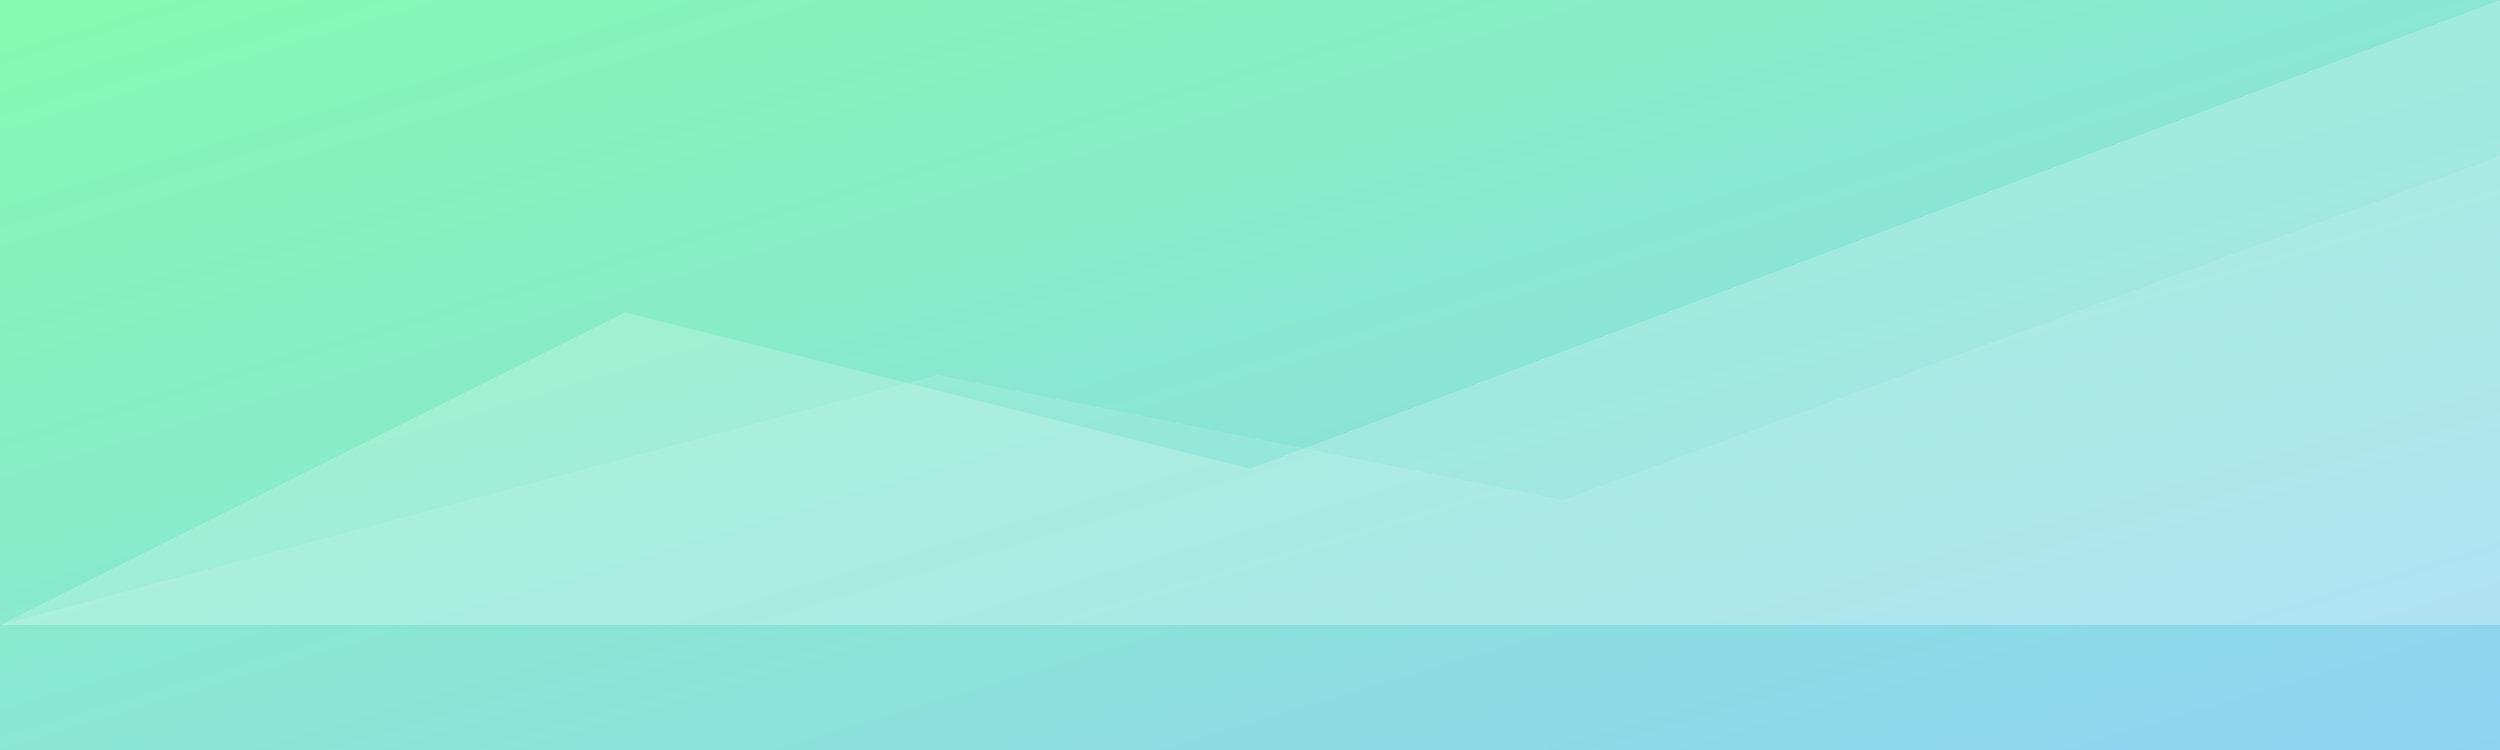
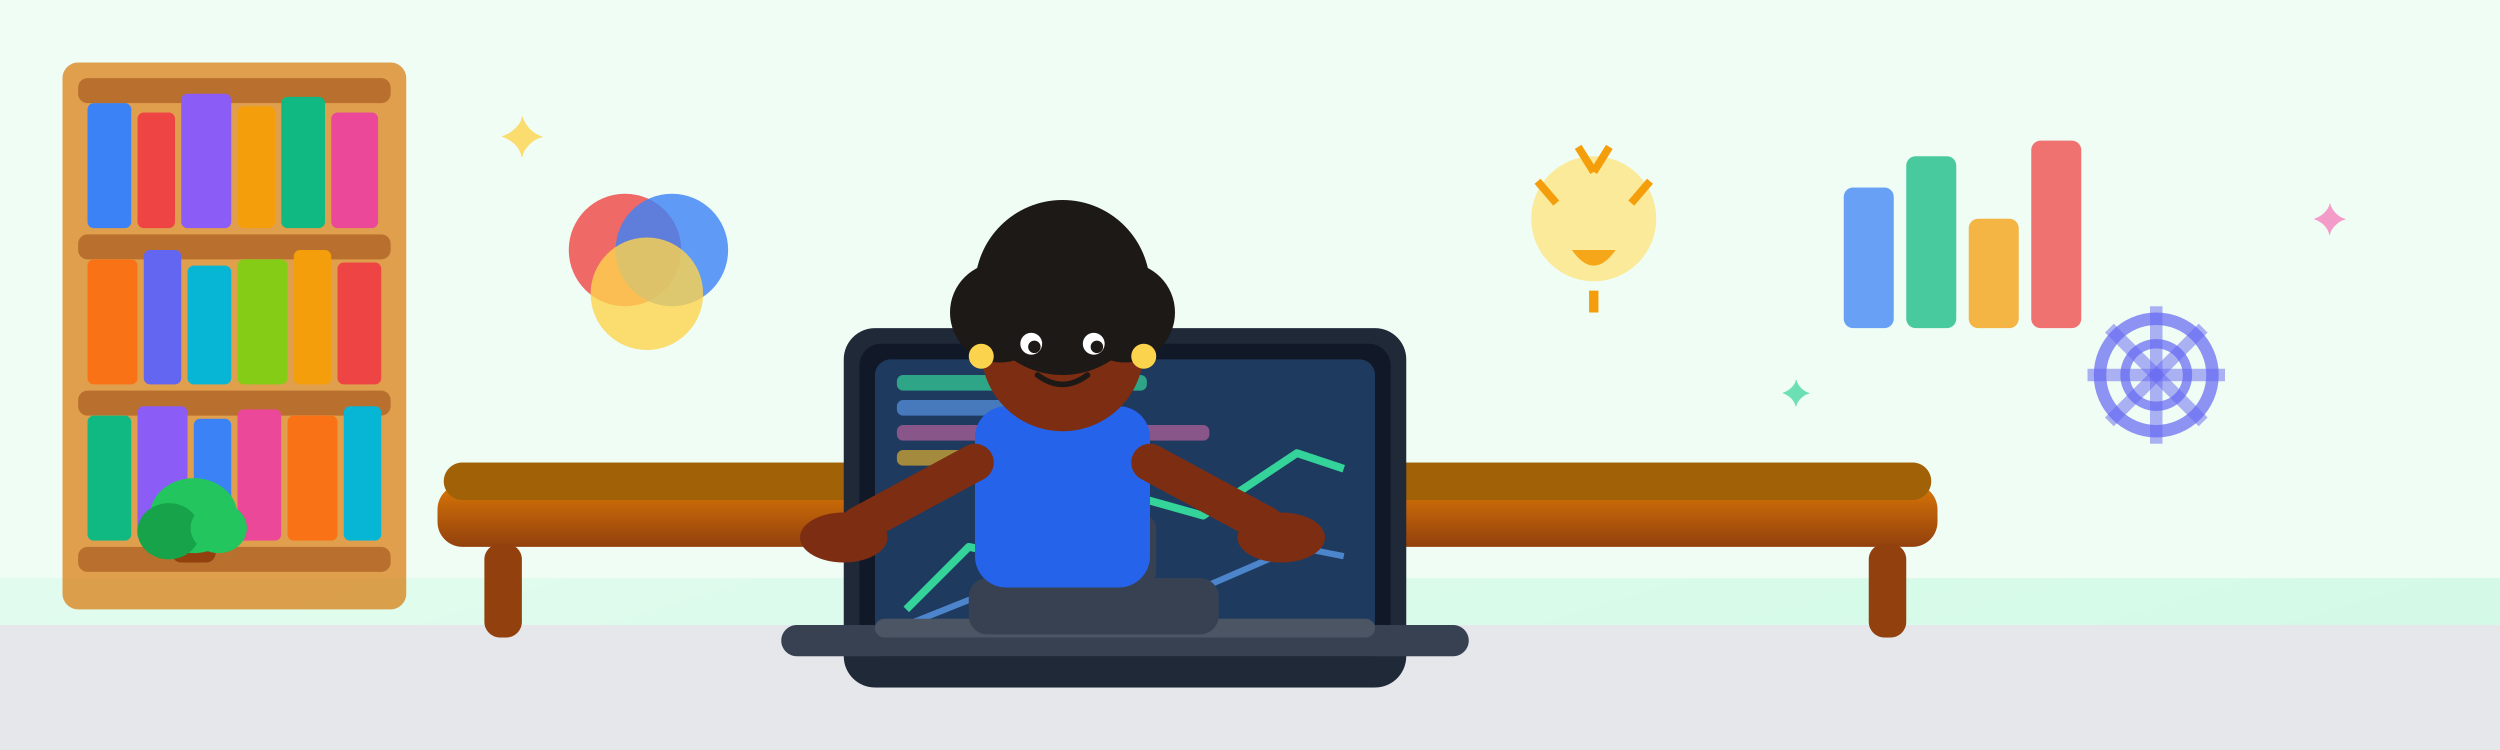
<svg xmlns="http://www.w3.org/2000/svg" width="800" height="240" viewBox="0 0 800 240" preserveAspectRatio="xMidYMid slice">
  <defs>
-     <linearGradient id="grad-career" x1="0%" y1="0%" x2="100%" y2="100%">
-       <stop offset="0%" style="stop-color:#84fab0;stop-opacity:1" />
-       <stop offset="100%" style="stop-color:#8fd3f4;stop-opacity:1" />
+     <linearGradient id="bg" x1="0%" y1="0%" x2="100%" y2="100%">
+       <stop offset="0%" stop-color="#ECFDF5" />
+       <stop offset="100%" stop-color="#D1FAE5" />
+     </linearGradient>
+     <linearGradient id="desk" x1="0%" y1="0%" x2="0%" y2="100%">
+       <stop offset="0%" stop-color="#D97706" />
+       <stop offset="100%" stop-color="#92400E" />
    </linearGradient>
  </defs>
-   <rect width="100%" height="100%" fill="url(#grad-career)" />
-   <polygon points="0,200 200,100 400,150 800,0 800,200" fill="rgba(255,255,255,0.2)" />
-   <polygon points="0,200 300,120 500,160 800,50 800,200" fill="rgba(255,255,255,0.1)" />
+   <rect width="800" height="240" fill="url(#bg)" />
+   <rect width="800" height="185" fill="#F0FDF4" />
+   <rect x="0" y="200" width="800" height="40" fill="#E5E7EB" />
+   <rect x="20" y="20" width="110" height="175" rx="5" fill="#D97706" opacity="0.7" />
+   <rect x="25" y="25" width="100" height="8" rx="3" fill="#92400E" opacity="0.5" />
+   <rect x="25" y="75" width="100" height="8" rx="3" fill="#92400E" opacity="0.5" />
+   <rect x="25" y="125" width="100" height="8" rx="3" fill="#92400E" opacity="0.5" />
+   <rect x="25" y="175" width="100" height="8" rx="3" fill="#92400E" opacity="0.5" />
+   <rect x="28" y="33" width="14" height="40" rx="2" fill="#3B82F6" />
+   <rect x="44" y="36" width="12" height="37" rx="2" fill="#EF4444" />
+   <rect x="58" y="30" width="16" height="43" rx="2" fill="#8B5CF6" />
+   <rect x="76" y="34" width="12" height="39" rx="2" fill="#F59E0B" />
+   <rect x="90" y="31" width="14" height="42" rx="2" fill="#10B981" />
+   <rect x="106" y="36" width="15" height="37" rx="2" fill="#EC4899" />
+   <rect x="28" y="83" width="16" height="40" rx="2" fill="#F97316" />
+   <rect x="46" y="80" width="12" height="43" rx="2" fill="#6366F1" />
+   <rect x="60" y="85" width="14" height="38" rx="2" fill="#06B6D4" />
+   <rect x="76" y="83" width="16" height="40" rx="2" fill="#84CC16" />
+   <rect x="94" y="80" width="12" height="43" rx="2" fill="#F59E0B" />
+   <rect x="108" y="84" width="14" height="39" rx="2" fill="#EF4444" />
+   <rect x="28" y="133" width="14" height="40" rx="2" fill="#10B981" />
+   <rect x="44" y="130" width="16" height="43" rx="2" fill="#8B5CF6" />
+   <rect x="62" y="134" width="12" height="39" rx="2" fill="#3B82F6" />
+   <rect x="76" y="131" width="14" height="42" rx="2" fill="#EC4899" />
+   <rect x="92" y="133" width="16" height="40" rx="2" fill="#F97316" />
+   <rect x="110" y="130" width="12" height="43" rx="2" fill="#06B6D4" />
+   <rect x="55" y="170" width="14" height="10" rx="3" fill="#92400E" />
+   <ellipse cx="62" cy="165" rx="14" ry="12" fill="#22C55E" />
+   <ellipse cx="54" cy="170" rx="10" ry="9" fill="#16A34A" />
+   <ellipse cx="70" cy="169" rx="9" ry="8" fill="#22C55E" />
+   <rect x="140" y="155" width="480" height="20" rx="8" fill="url(#desk)" />
+   <rect x="142" y="148" width="476" height="12" rx="6" fill="#A16207" />
+   <rect x="155" y="174" width="12" height="30" rx="5" fill="#92400E" />
+   <rect x="598" y="174" width="12" height="30" rx="5" fill="#92400E" />
+   <rect x="270" y="105" width="180" height="115" rx="10" fill="#1F2937" />
+   <rect x="275" y="110" width="170" height="100" rx="7" fill="#111827" />
+   <rect x="280" y="115" width="160" height="90" rx="5" fill="#1E3A5F" />
+   <polyline points="290,195 310,175 335,180 360,158 385,165 415,145 430,150" stroke="#34D399" stroke-width="2.5" fill="none" stroke-linejoin="round" />
+   <polyline points="290,200 310,192 335,196 360,185 385,188 415,175 430,178" stroke="#60A5FA" stroke-width="2" fill="none" stroke-linejoin="round" opacity="0.7" />
+   <rect x="287" y="120" width="80" height="5" rx="2" fill="#34D399" opacity="0.7" />
+   <rect x="287" y="128" width="60" height="5" rx="2" fill="#60A5FA" opacity="0.6" />
+   <rect x="287" y="136" width="100" height="5" rx="2" fill="#F472B6" opacity="0.5" />
+   <rect x="287" y="144" width="70" height="5" rx="2" fill="#FBBF24" opacity="0.6" />
+   <rect x="250" y="200" width="220" height="10" rx="5" fill="#374151" />
+   <rect x="280" y="198" width="160" height="6" rx="3" fill="#4B5563" />
+   <circle cx="360" cy="113" r="2.5" fill="#374151" />
+   <rect x="310" y="185" width="80" height="18" rx="6" fill="#374151" />
+   <rect x="330" y="165" width="12" height="22" rx="4" fill="#374151" />
+   <rect x="358" y="165" width="12" height="22" rx="4" fill="#374151" />
+   <rect x="312" y="130" width="56" height="58" rx="10" fill="#2563EB" />
+   <circle cx="340" cy="112" r="26" fill="#7C2D12" />
+   <circle cx="340" cy="92" r="28" fill="#1C1917" />
+   <circle cx="320" cy="100" r="16" fill="#1C1917" />
+   <circle cx="360" cy="100" r="16" fill="#1C1917" />
+   <circle cx="328" cy="88" r="14" fill="#1C1917" />
+   <circle cx="352" cy="88" r="14" fill="#1C1917" />
+   <circle cx="330" cy="110" r="3.5" fill="white" />
+   <circle cx="350" cy="110" r="3.5" fill="white" />
+   <circle cx="331" cy="111" r="2" fill="#1C1917" />
+   <circle cx="351" cy="111" r="2" fill="#1C1917" />
+   <path d="M 332 120 Q 340 126 348 120" stroke="#1C1917" stroke-width="1.8" fill="none" stroke-linecap="round" />
+   <circle cx="314" cy="114" r="4" fill="#FCD34D" />
+   <circle cx="366" cy="114" r="4" fill="#FCD34D" />
+   <line x1="312" y1="148" x2="275" y2="168" stroke="#7C2D12" stroke-width="12" stroke-linecap="round" />
+   <line x1="368" y1="148" x2="405" y2="168" stroke="#7C2D12" stroke-width="12" stroke-linecap="round" />
+   <ellipse cx="270" cy="172" rx="14" ry="8" fill="#7C2D12" />
+   <ellipse cx="410" cy="172" rx="14" ry="8" fill="#7C2D12" />
+   <circle cx="200" cy="80" r="18" fill="#EF4444" opacity="0.8" />
+   <circle cx="215" cy="80" r="18" fill="#3B82F6" opacity="0.8" />
+   <circle cx="207" cy="94" r="18" fill="#FCD34D" opacity="0.8" />
+   <circle cx="510" cy="70" r="20" fill="#FDE68A" opacity="0.85" />
+   <path d="M 503 80 Q 510 90 517 80" fill="#F59E0B" opacity="0.9" />
+   <line x1="510" y1="93" x2="510" y2="100" stroke="#F59E0B" stroke-width="3" />
+   <line x1="505" y1="47" x2="510" y2="55" stroke="#F59E0B" stroke-width="2.5" />
+   <line x1="515" y1="47" x2="510" y2="55" stroke="#F59E0B" stroke-width="2.5" />
+   <line x1="492" y1="58" x2="498" y2="65" stroke="#F59E0B" stroke-width="2.5" />
+   <line x1="528" y1="58" x2="522" y2="65" stroke="#F59E0B" stroke-width="2.5" />
+   <rect x="590" y="60" width="16" height="45" rx="3" fill="#3B82F6" opacity="0.75" />
+   <rect x="610" y="50" width="16" height="55" rx="3" fill="#10B981" opacity="0.75" />
+   <rect x="630" y="70" width="16" height="35" rx="3" fill="#F59E0B" opacity="0.75" />
+   <rect x="650" y="45" width="16" height="60" rx="3" fill="#EF4444" opacity="0.75" />
+   <circle cx="690" cy="120" r="18" fill="none" stroke="#6366F1" stroke-width="4" opacity="0.7" />
+   <circle cx="690" cy="120" r="10" fill="none" stroke="#6366F1" stroke-width="3" opacity="0.7" />
+   <line x1="690" y1="98" x2="690" y2="142" stroke="#6366F1" stroke-width="4" opacity="0.5" />
+   <line x1="668" y1="120" x2="712" y2="120" stroke="#6366F1" stroke-width="4" opacity="0.5" />
+   <line x1="675" y1="105" x2="705" y2="135" stroke="#6366F1" stroke-width="4" opacity="0.5" />
+   <line x1="705" y1="105" x2="675" y2="135" stroke="#6366F1" stroke-width="4" opacity="0.5" />
+   <text x="160" y="50" font-size="18" fill="#FCD34D" opacity="0.8">✦</text>
+   <text x="740" y="75" font-size="14" fill="#F472B6" opacity="0.7">✦</text>
+   <text x="570" y="130" font-size="12" fill="#34D399" opacity="0.7">✦</text>
</svg>
